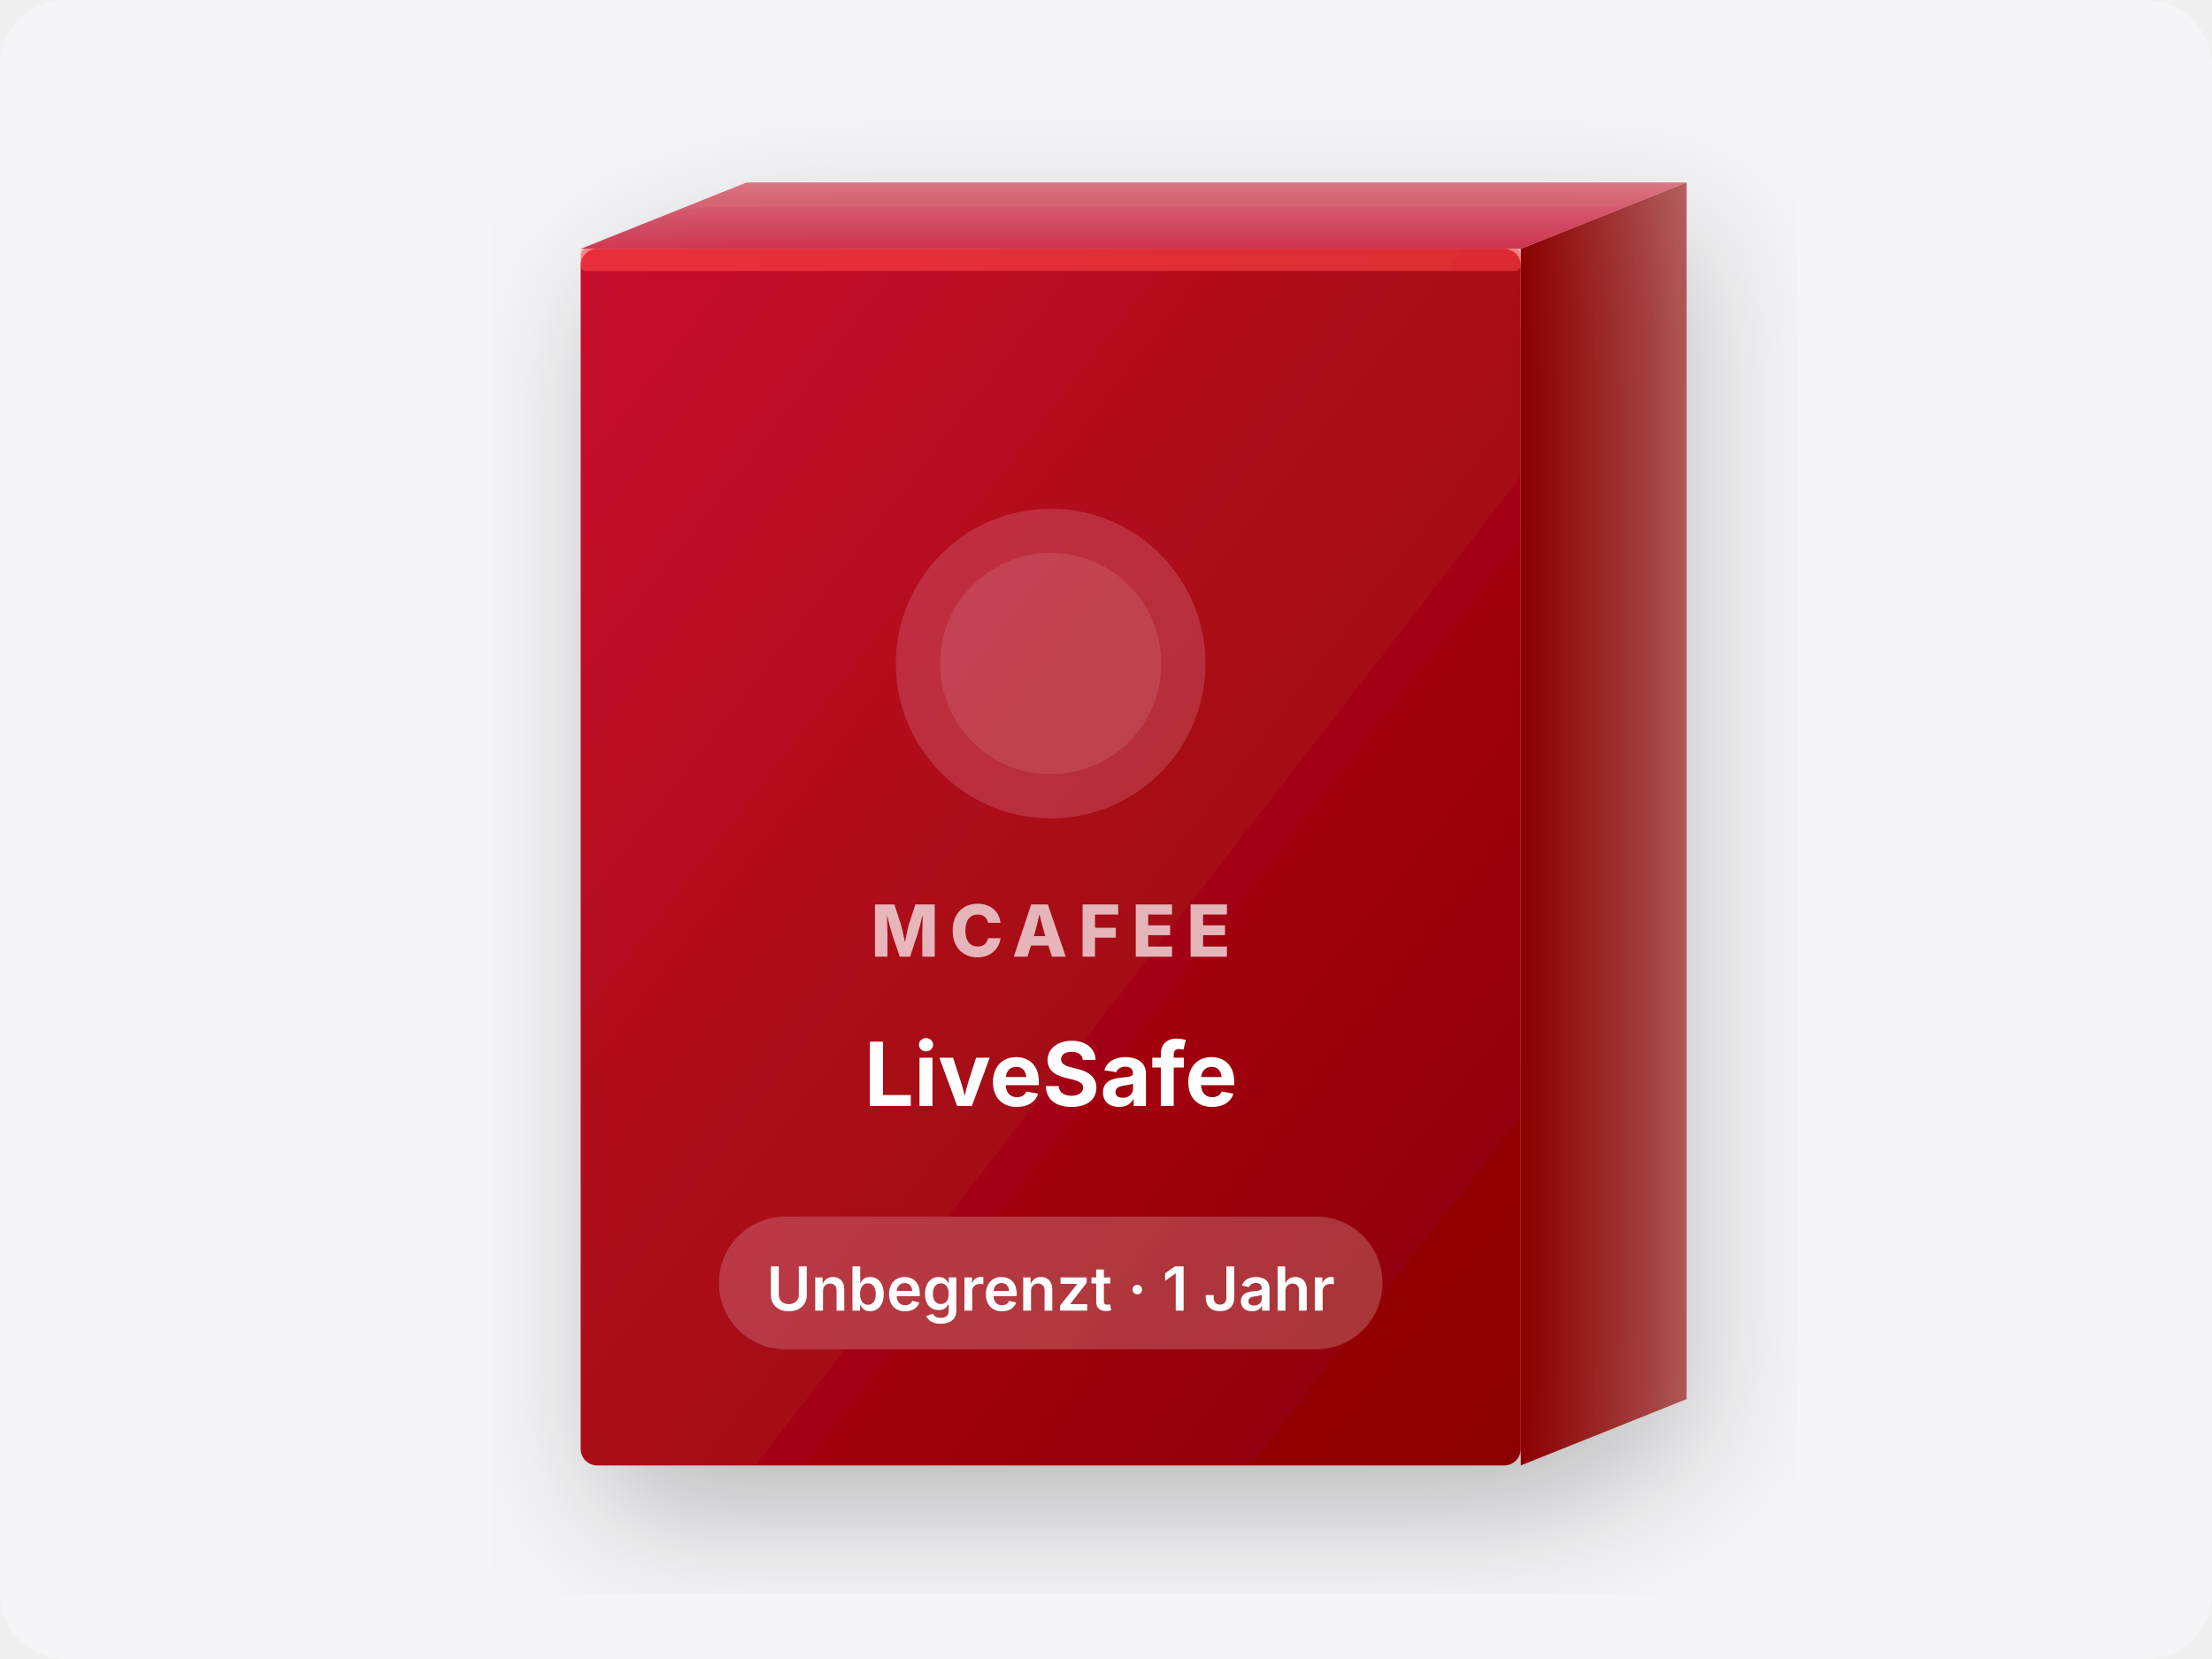
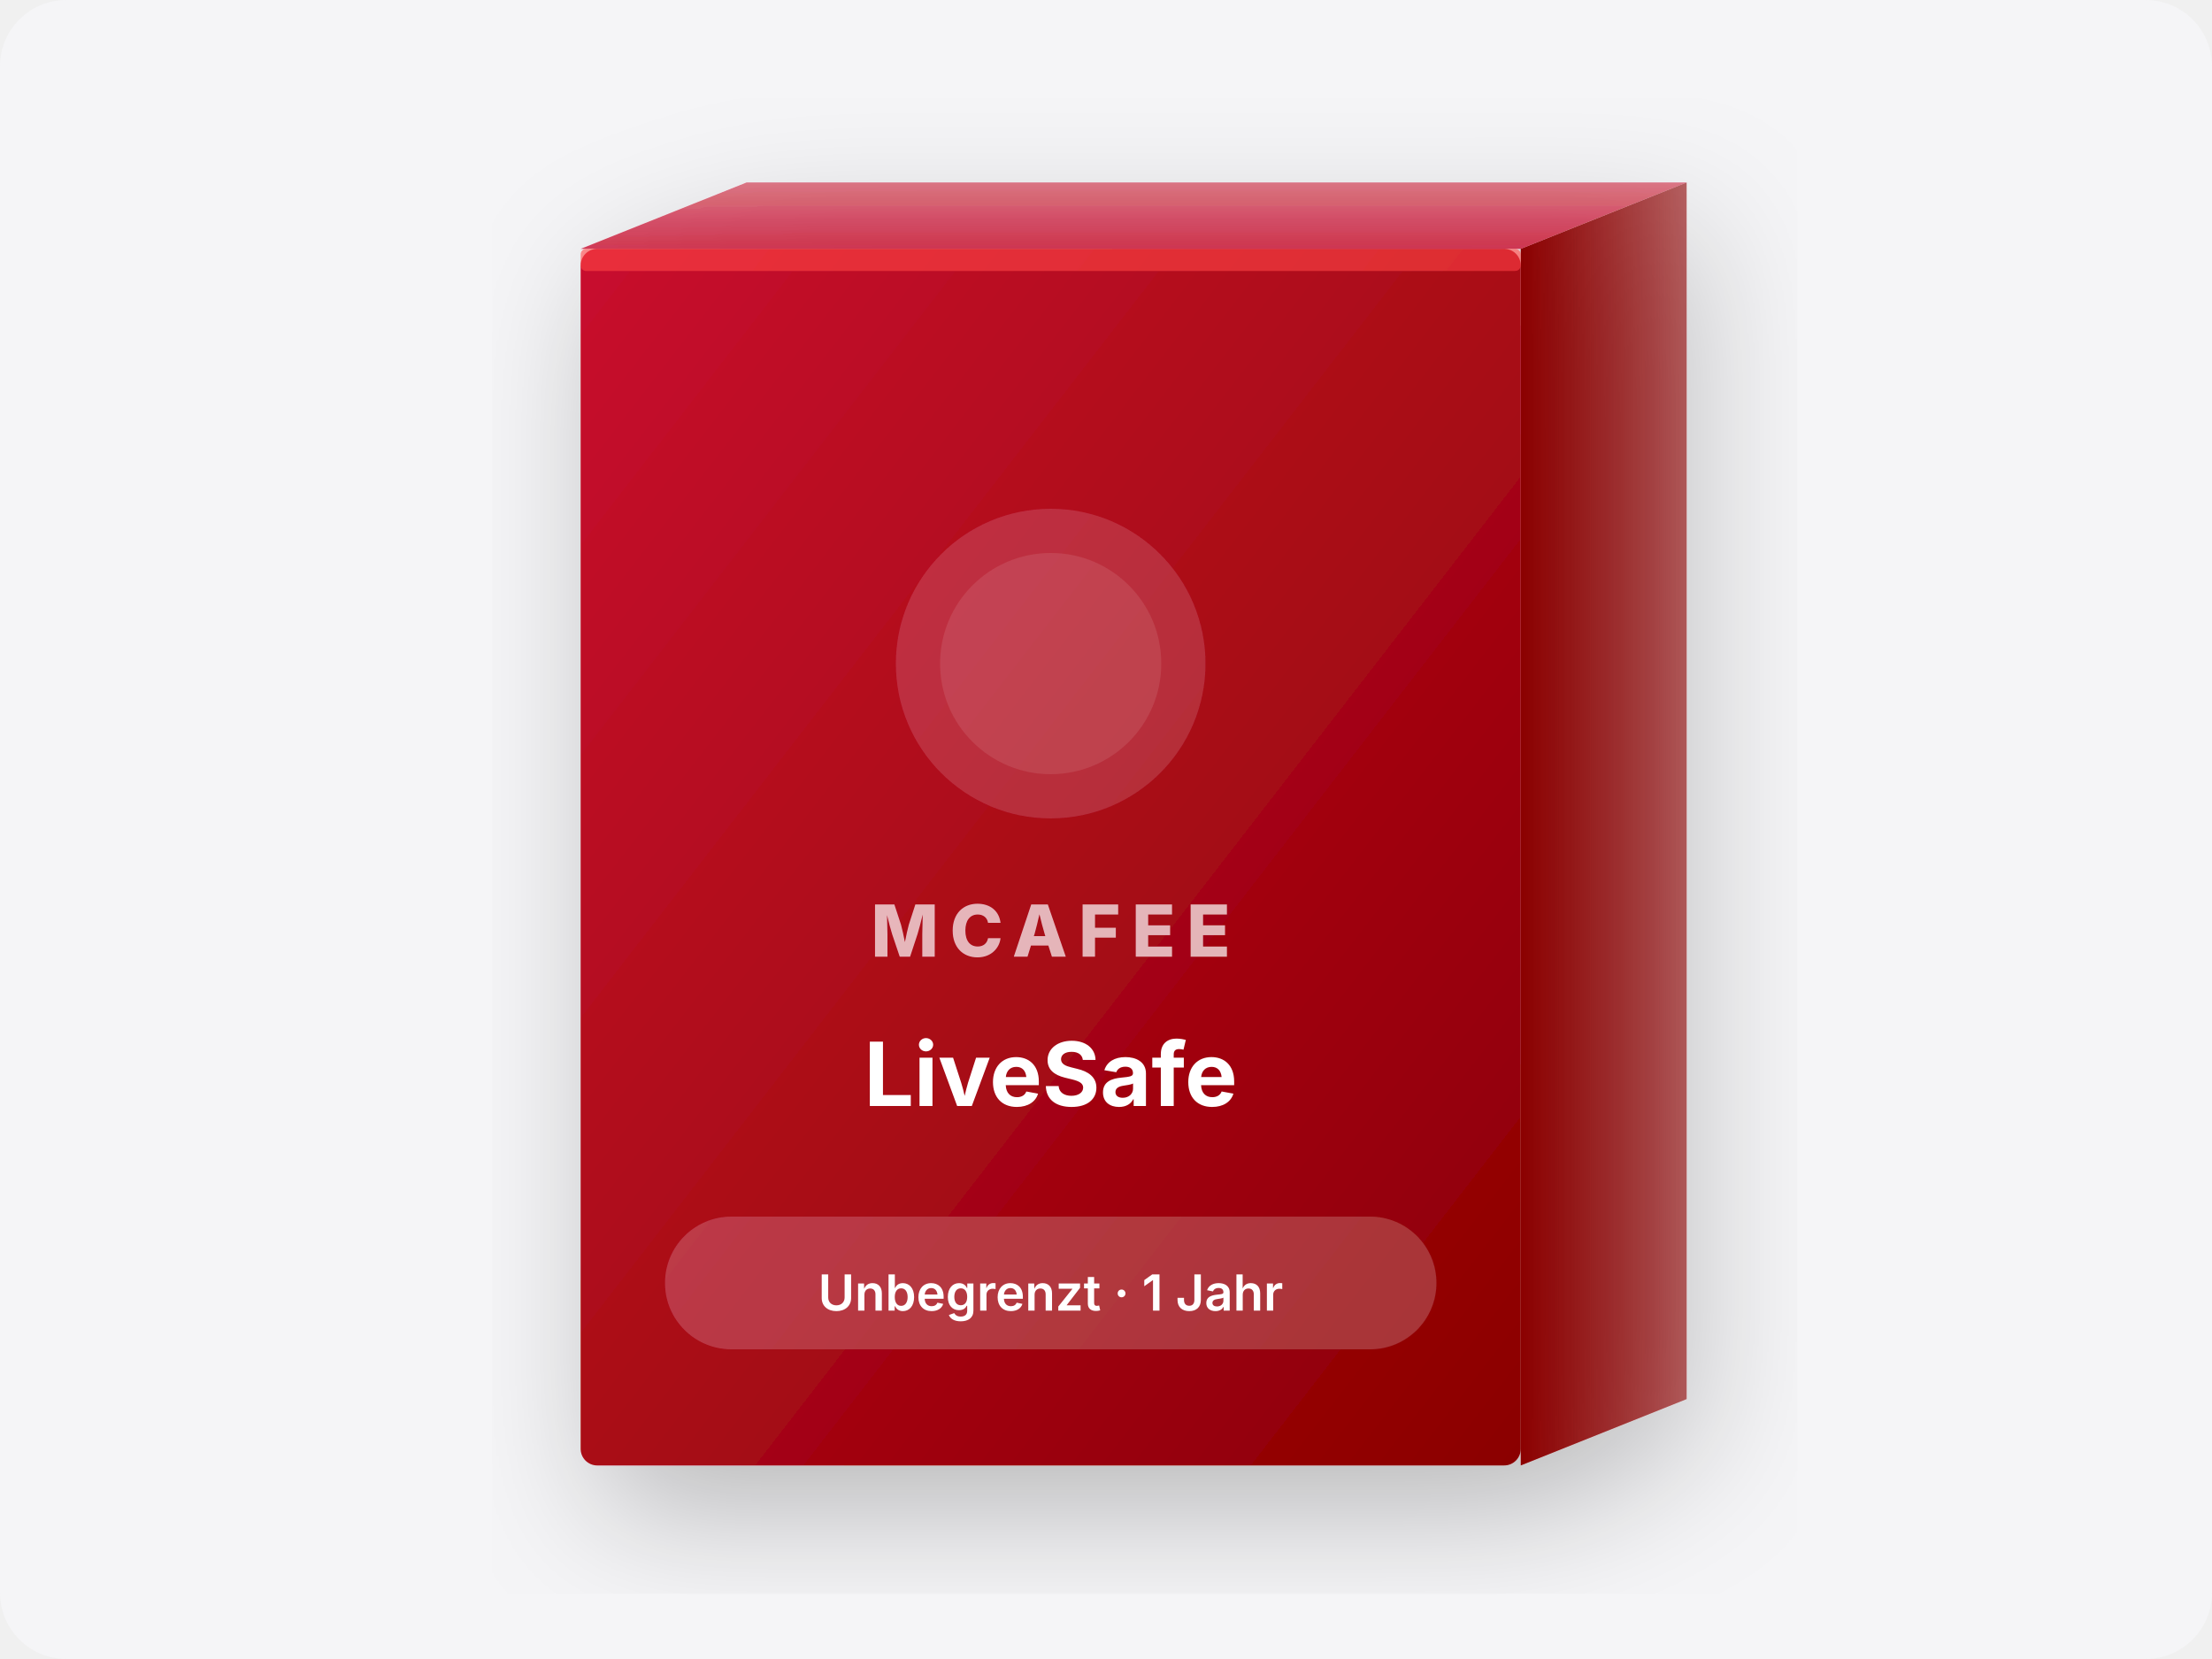
<svg xmlns="http://www.w3.org/2000/svg" viewBox="0 0 400 300" width="400" height="300">
  <defs>
    <linearGradient id="front-MCAFEE-LIVESAFE-UNL-1Y" x1="0%" y1="0%" x2="100%" y2="100%">
      <stop offset="0%" style="stop-color:#C8102E" />
      <stop offset="100%" style="stop-color:#8B0000" />
    </linearGradient>
    <linearGradient id="side-MCAFEE-LIVESAFE-UNL-1Y" x1="0%" y1="0%" x2="100%" y2="0%">
      <stop offset="0%" style="stop-color:#8B0000" />
      <stop offset="100%" style="stop-color:#8B0000;stop-opacity:0.6" />
    </linearGradient>
    <linearGradient id="top-MCAFEE-LIVESAFE-UNL-1Y" x1="0%" y1="100%" x2="0%" y2="0%">
      <stop offset="0%" style="stop-color:#C8102E" />
      <stop offset="100%" style="stop-color:#C8102E;stop-opacity:0.7" />
    </linearGradient>
    <filter id="shadow-MCAFEE-LIVESAFE-UNL-1Y">
      <feDropShadow dx="4" dy="8" stdDeviation="12" flood-opacity="0.25" />
    </filter>
  </defs>
  <rect width="400" height="300" fill="#f5f5f7" rx="12" />
  <g filter="url(#shadow-MCAFEE-LIVESAFE-UNL-1Y)" transform="translate(95, 25)">
    <polygon points="180,20 210,8 210,228 180,240" fill="url(#side-MCAFEE-LIVESAFE-UNL-1Y)" />
    <polygon points="10,20 180,20 210,8 40,8" fill="url(#top-MCAFEE-LIVESAFE-UNL-1Y)" opacity="0.8" />
    <rect x="10" y="20" width="170" height="220" rx="3" fill="url(#front-MCAFEE-LIVESAFE-UNL-1Y)" />
    <rect x="10" y="20" width="170" height="4" fill="#FF4444" opacity="0.6" rx="1" />
    <circle cx="95" cy="95" r="28" fill="white" opacity="0.15" />
    <circle cx="95" cy="95" r="20" fill="white" opacity="0.1" />
    <text x="95" y="148" text-anchor="middle" font-family="system-ui,-apple-system,sans-serif" font-size="13" font-weight="800" letter-spacing="2" fill="#fff" opacity="0.7">MCAFEE</text>
    <text x="95" y="175" text-anchor="middle" font-family="system-ui,-apple-system,sans-serif" font-size="16" font-weight="700" fill="#fff">LiveSafe</text>
-     <rect x="35" y="195" width="120" height="24" rx="12" fill="white" opacity="0.2" />
-     <text x="95" y="212" text-anchor="middle" font-family="system-ui,-apple-system,sans-serif" font-size="11" font-weight="600" fill="#fff">Unbegrenzt · 1 Jahr</text>
+     <rect x="25.25" y="195" width="139.5" height="24" rx="12" fill="white" opacity="0.2" />
+     <text x="95" y="212" text-anchor="middle" font-family="system-ui,-apple-system,sans-serif" font-size="9" font-weight="600" fill="#fff">Unbegrenzt · 1 Jahr</text>
  </g>
</svg>
